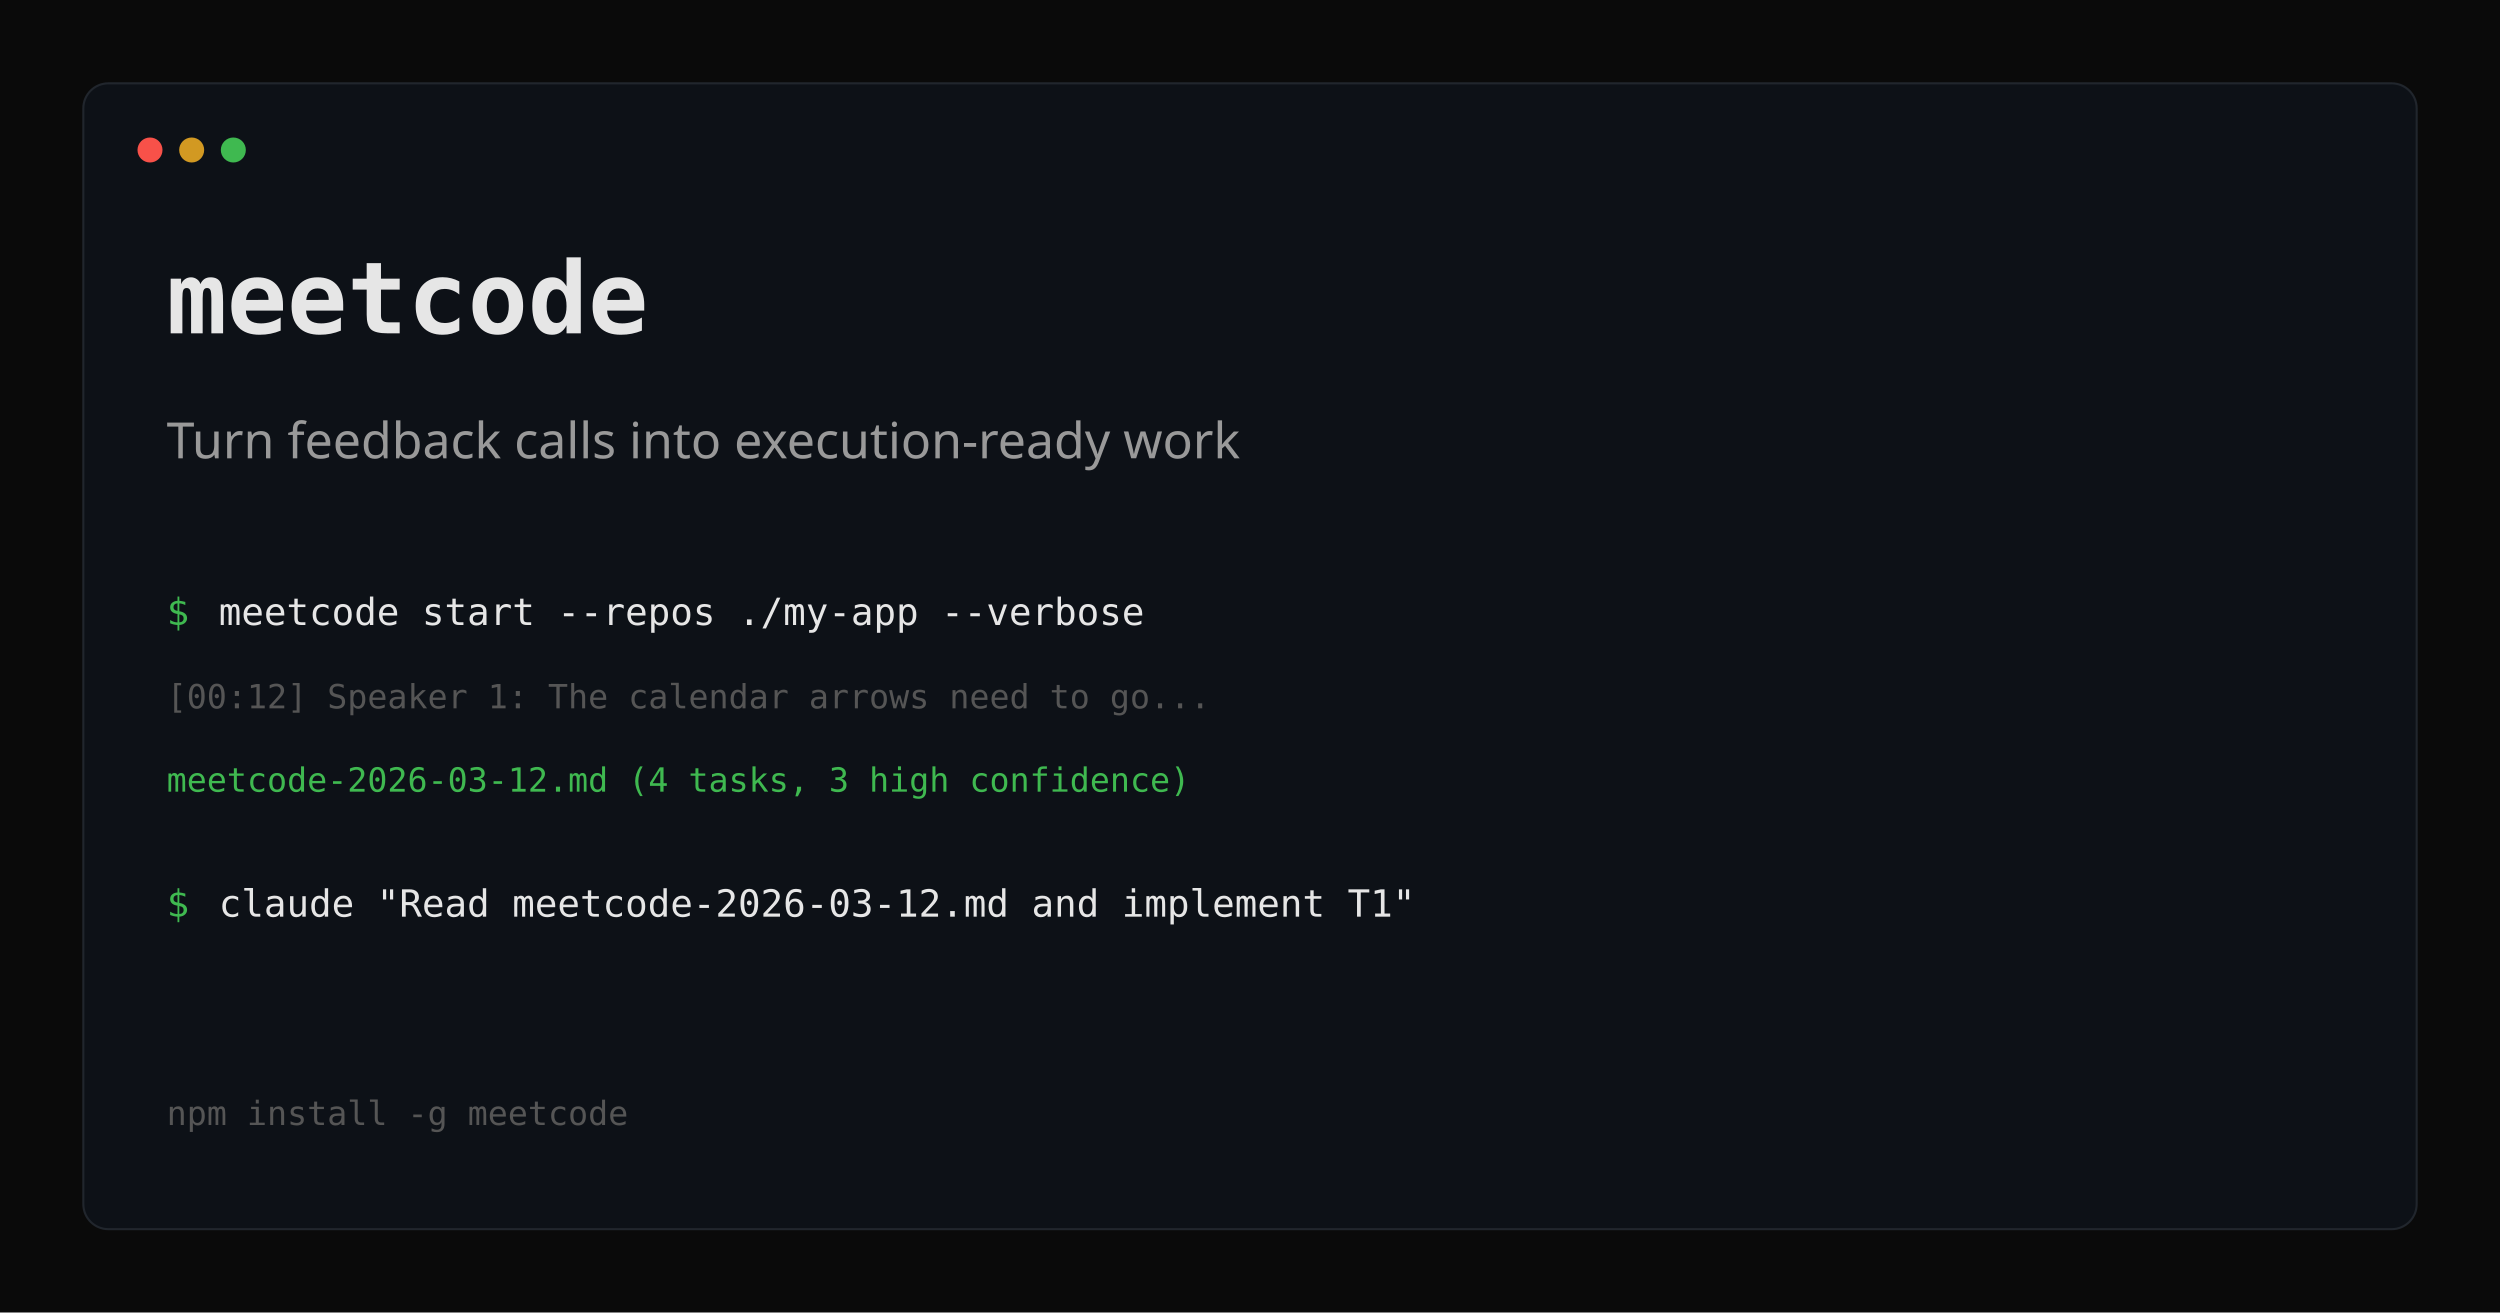
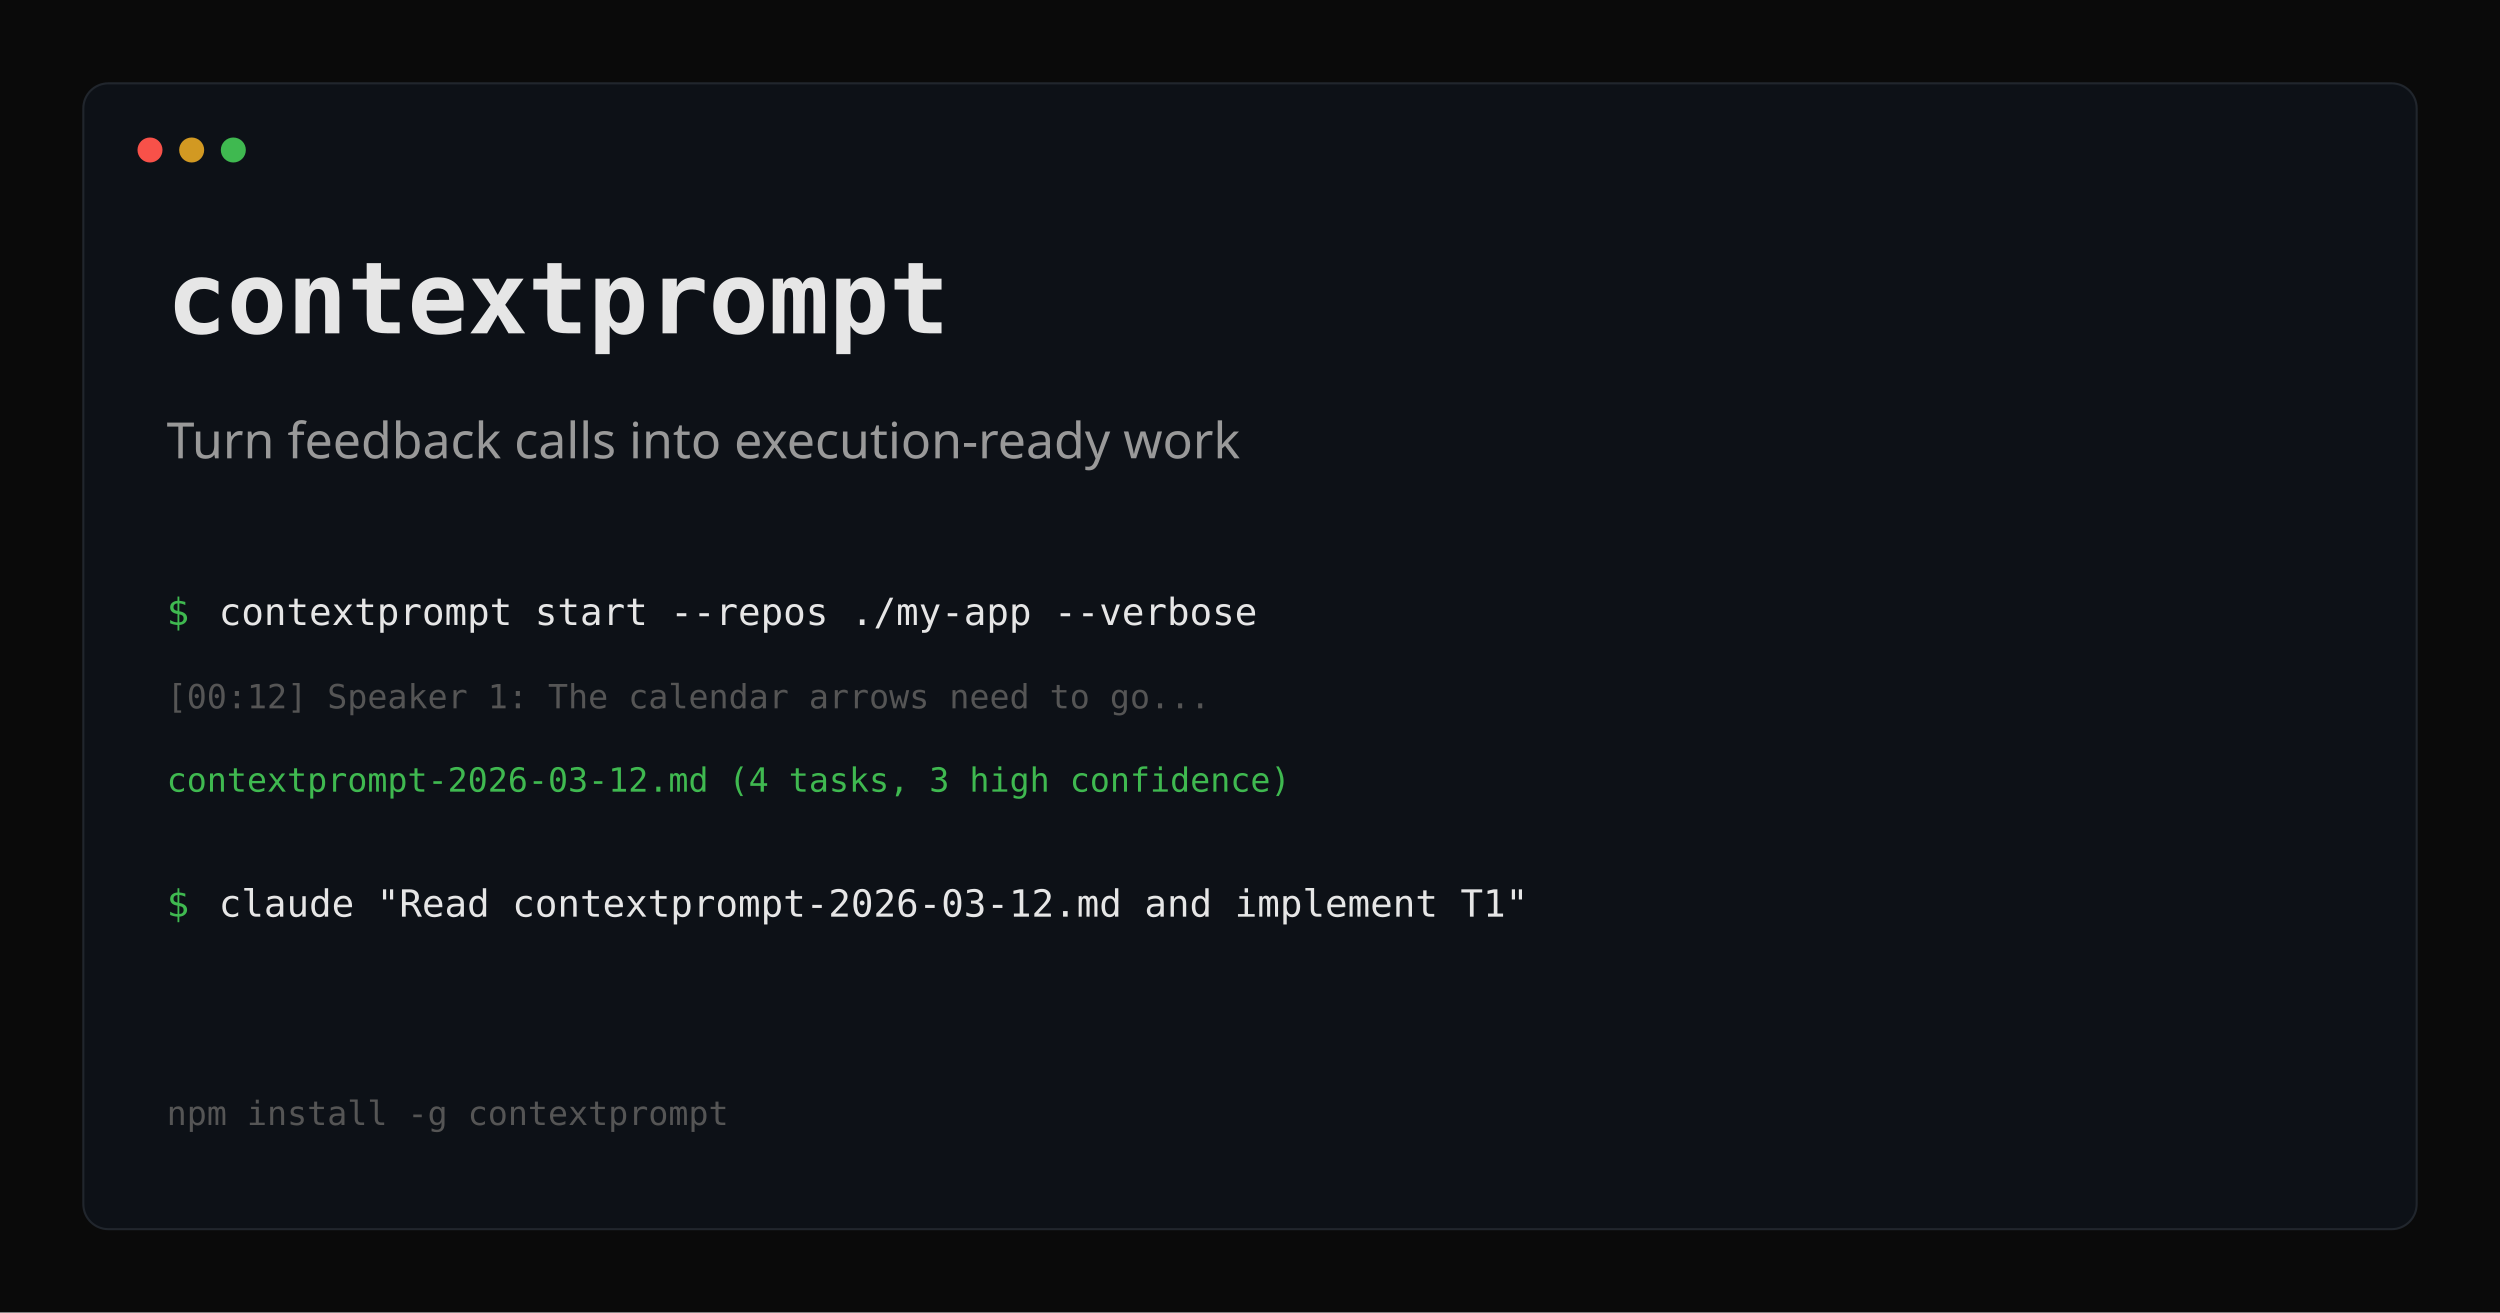
<svg xmlns="http://www.w3.org/2000/svg" viewBox="0 0 1200 630">
  <rect width="1200" height="630" fill="#0a0a0a" />
  <rect x="40" y="40" width="1120" height="550" rx="12" fill="#0d1117" stroke="#21262d" />
  <circle cx="72" cy="72" r="6" fill="#f85149" />
  <circle cx="92" cy="72" r="6" fill="#d29922" />
  <circle cx="112" cy="72" r="6" fill="#3fb950" />
-   <text x="80" y="160" font-family="monospace" font-size="48" font-weight="bold" fill="#e6e6e6">meetcode</text>
+   <text x="80" y="160" font-family="monospace" font-size="48" font-weight="bold" fill="#e6e6e6">contextprompt</text>
  <text x="80" y="220" font-family="sans-serif" font-size="24" fill="#999">Turn feedback calls into execution-ready work</text>
  <text x="80" y="300" font-family="monospace" font-size="18" fill="#3fb950">$</text>
-   <text x="105" y="300" font-family="monospace" font-size="18" fill="#e6e6e6">meetcode start --repos ./my-app --verbose</text>
+   <text x="105" y="300" font-family="monospace" font-size="18" fill="#e6e6e6">contextprompt start --repos ./my-app --verbose</text>
  <text x="80" y="340" font-family="monospace" font-size="16" fill="#555">[00:12] Speaker 1: The calendar arrows need to go...</text>
-   <text x="80" y="380" font-family="monospace" font-size="16" fill="#3fb950">meetcode-2026-03-12.md (4 tasks, 3 high confidence)</text>
+   <text x="80" y="380" font-family="monospace" font-size="16" fill="#3fb950">contextprompt-2026-03-12.md (4 tasks, 3 high confidence)</text>
  <text x="80" y="440" font-family="monospace" font-size="18" fill="#3fb950">$</text>
-   <text x="105" y="440" font-family="monospace" font-size="18" fill="#e6e6e6">claude "Read meetcode-2026-03-12.md and implement T1"</text>
-   <text x="80" y="540" font-family="monospace" font-size="16" fill="#555">npm install -g meetcode</text>
+   <text x="105" y="440" font-family="monospace" font-size="18" fill="#e6e6e6">claude "Read contextprompt-2026-03-12.md and implement T1"</text>
+   <text x="80" y="540" font-family="monospace" font-size="16" fill="#555">npm install -g contextprompt</text>
</svg>
